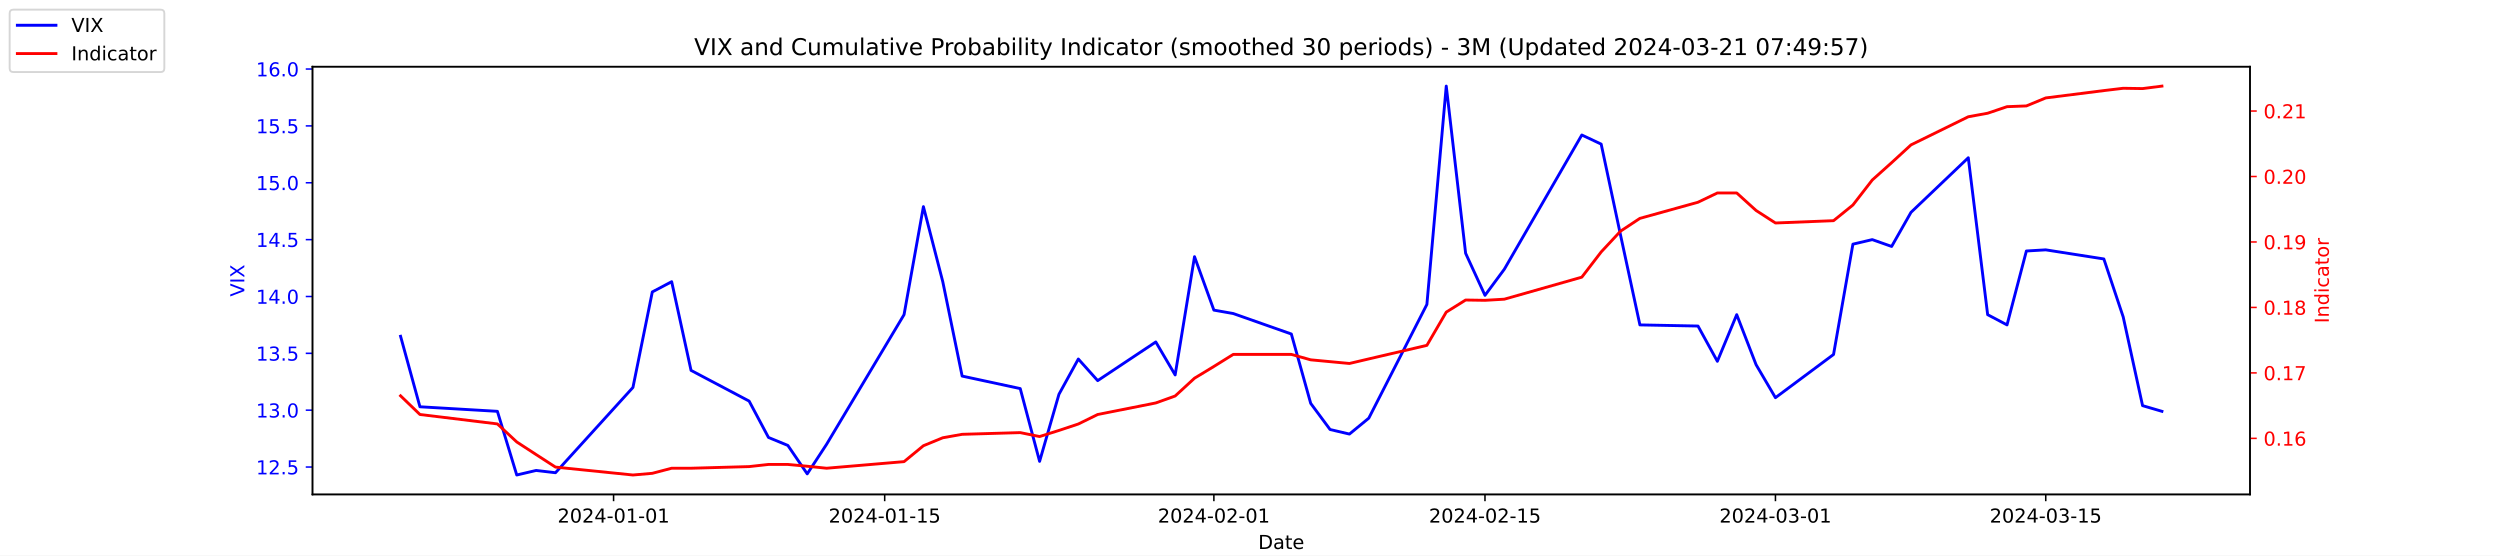
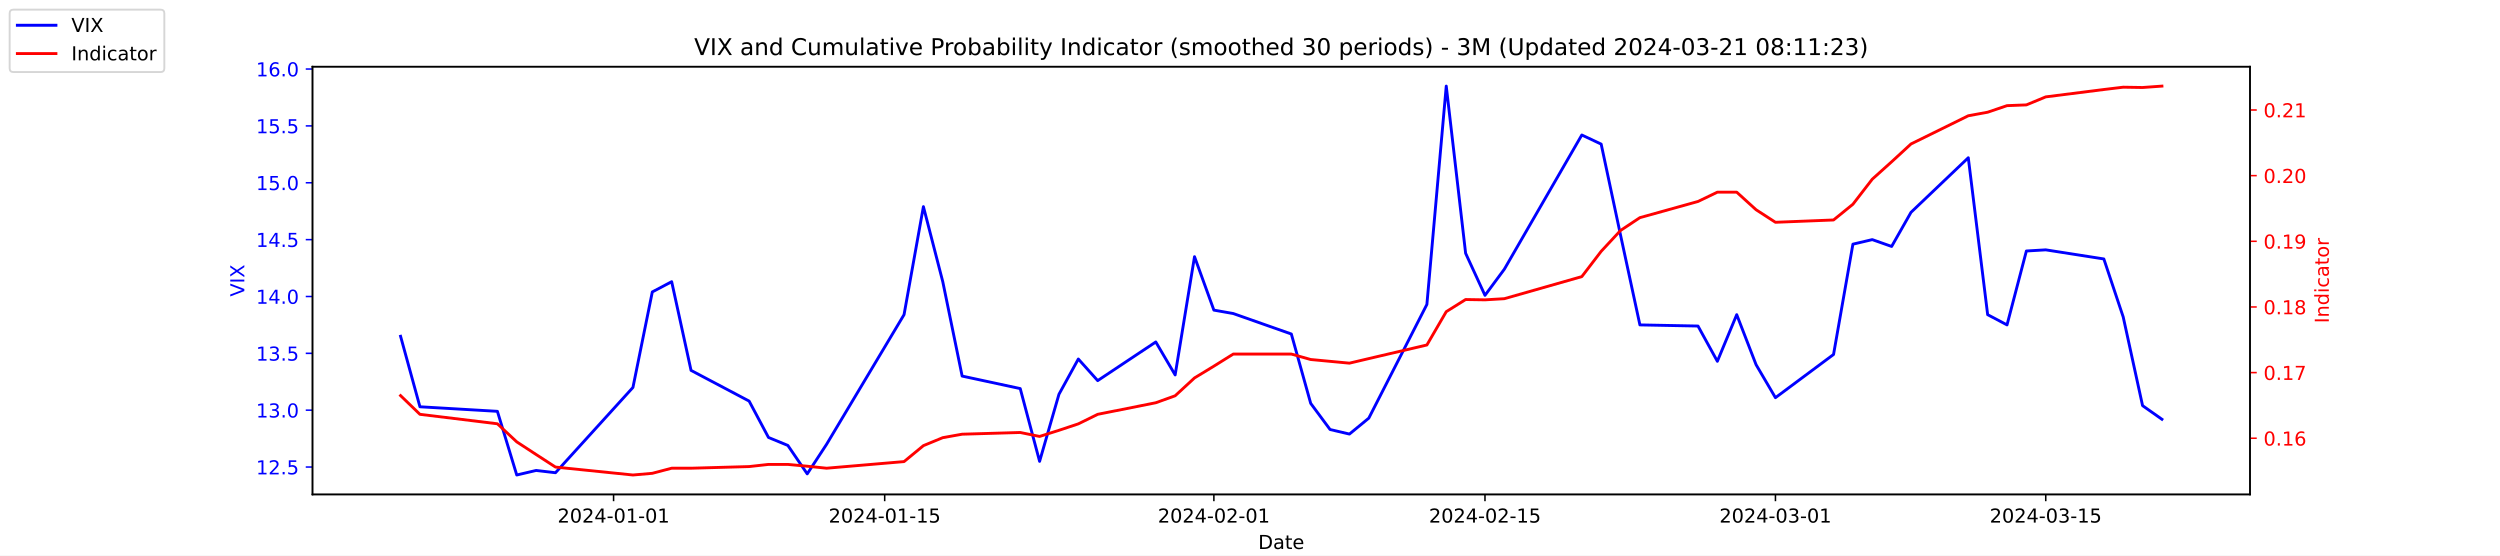
<svg xmlns="http://www.w3.org/2000/svg" xmlns:xlink="http://www.w3.org/1999/xlink" width="1296pt" height="288pt" viewBox="0 0 1296 288" version="1.1">
  <defs>
    <style type="text/css">*{stroke-linejoin: round; stroke-linecap: butt}</style>
  </defs>
  <g id="figure_1">
    <g id="patch_1">
      <path d="M 0 288  L 1296 288  L 1296 0  L 0 0  z " style="fill: #ffffff" />
    </g>
    <g id="axes_1">
      <g id="patch_2">
        <path d="M 162 256.32  L 1166.4 256.32  L 1166.4 34.56  L 162 34.56  z " style="fill: #ffffff" />
      </g>
      <g id="matplotlib.axis_1">
        <g id="xtick_1">
          <g id="line2d_1">
            <defs>
-               <path id="md1a86897ca" d="M 0 0  L 0 3.5  " style="stroke: #000000; stroke-width: 0.8" />
+               <path id="m26e0d27afb" d="M 0 0  L 0 3.5  " style="stroke: #000000; stroke-width: 0.8" />
            </defs>
            <g>
-               <use xlink:href="#md1a86897ca" x="318.079" y="256.32" style="stroke: #000000; stroke-width: 0.8" />
+               <use xlink:href="#m26e0d27afb" x="318.079" y="256.32" style="stroke: #000000; stroke-width: 0.8" />
            </g>
          </g>
          <g id="text_1">
            <g transform="translate(289.0209 270.9184) scale(0.1 -0.1)">
              <defs>
                <path id="DejaVuSans-32" d="M 1228 531  L 3431 531  L 3431 0  L 469 0  L 469 531  Q 828 903 1448 1529  Q 2069 2156 2228 2338  Q 2531 2678 2651 2914  Q 2772 3150 2772 3378  Q 2772 3750 2511 3984  Q 2250 4219 1831 4219  Q 1534 4219 1204 4116  Q 875 4013 500 3803  L 500 4441  Q 881 4594 1212 4672  Q 1544 4750 1819 4750  Q 2544 4750 2975 4387  Q 3406 4025 3406 3419  Q 3406 3131 3298 2873  Q 3191 2616 2906 2266  Q 2828 2175 2409 1742  Q 1991 1309 1228 531  z " transform="scale(0.015625)" />
                <path id="DejaVuSans-30" d="M 2034 4250  Q 1547 4250 1301 3770  Q 1056 3291 1056 2328  Q 1056 1369 1301 889  Q 1547 409 2034 409  Q 2525 409 2770 889  Q 3016 1369 3016 2328  Q 3016 3291 2770 3770  Q 2525 4250 2034 4250  z M 2034 4750  Q 2819 4750 3233 4129  Q 3647 3509 3647 2328  Q 3647 1150 3233 529  Q 2819 -91 2034 -91  Q 1250 -91 836 529  Q 422 1150 422 2328  Q 422 3509 836 4129  Q 1250 4750 2034 4750  z " transform="scale(0.015625)" />
                <path id="DejaVuSans-34" d="M 2419 4116  L 825 1625  L 2419 1625  L 2419 4116  z M 2253 4666  L 3047 4666  L 3047 1625  L 3713 1625  L 3713 1100  L 3047 1100  L 3047 0  L 2419 0  L 2419 1100  L 313 1100  L 313 1709  L 2253 4666  z " transform="scale(0.015625)" />
                <path id="DejaVuSans-2d" d="M 313 2009  L 1997 2009  L 1997 1497  L 313 1497  L 313 2009  z " transform="scale(0.015625)" />
                <path id="DejaVuSans-31" d="M 794 531  L 1825 531  L 1825 4091  L 703 3866  L 703 4441  L 1819 4666  L 2450 4666  L 2450 531  L 3481 531  L 3481 0  L 794 0  L 794 531  z " transform="scale(0.015625)" />
              </defs>
              <use xlink:href="#DejaVuSans-32" />
              <use xlink:href="#DejaVuSans-30" x="63.623" />
              <use xlink:href="#DejaVuSans-32" x="127.246" />
              <use xlink:href="#DejaVuSans-34" x="190.869" />
              <use xlink:href="#DejaVuSans-2d" x="254.492" />
              <use xlink:href="#DejaVuSans-30" x="290.576" />
              <use xlink:href="#DejaVuSans-31" x="354.199" />
              <use xlink:href="#DejaVuSans-2d" x="417.822" />
              <use xlink:href="#DejaVuSans-30" x="453.906" />
              <use xlink:href="#DejaVuSans-31" x="517.529" />
            </g>
          </g>
        </g>
        <g id="xtick_2">
          <g id="line2d_2">
            <g>
-               <use xlink:href="#md1a86897ca" x="458.619" y="256.32" style="stroke: #000000; stroke-width: 0.8" />
+               <use xlink:href="#m26e0d27afb" x="458.619" y="256.32" style="stroke: #000000; stroke-width: 0.8" />
            </g>
          </g>
          <g id="text_2">
            <g transform="translate(429.5608 270.9184) scale(0.1 -0.1)">
              <defs>
                <path id="DejaVuSans-35" d="M 691 4666  L 3169 4666  L 3169 4134  L 1269 4134  L 1269 2991  Q 1406 3038 1543 3061  Q 1681 3084 1819 3084  Q 2600 3084 3056 2656  Q 3513 2228 3513 1497  Q 3513 744 3044 326  Q 2575 -91 1722 -91  Q 1428 -91 1123 -41  Q 819 9 494 109  L 494 744  Q 775 591 1075 516  Q 1375 441 1709 441  Q 2250 441 2565 725  Q 2881 1009 2881 1497  Q 2881 1984 2565 2268  Q 2250 2553 1709 2553  Q 1456 2553 1204 2497  Q 953 2441 691 2322  L 691 4666  z " transform="scale(0.015625)" />
              </defs>
              <use xlink:href="#DejaVuSans-32" />
              <use xlink:href="#DejaVuSans-30" x="63.623" />
              <use xlink:href="#DejaVuSans-32" x="127.246" />
              <use xlink:href="#DejaVuSans-34" x="190.869" />
              <use xlink:href="#DejaVuSans-2d" x="254.492" />
              <use xlink:href="#DejaVuSans-30" x="290.576" />
              <use xlink:href="#DejaVuSans-31" x="354.199" />
              <use xlink:href="#DejaVuSans-2d" x="417.822" />
              <use xlink:href="#DejaVuSans-31" x="453.906" />
              <use xlink:href="#DejaVuSans-35" x="517.529" />
            </g>
          </g>
        </g>
        <g id="xtick_3">
          <g id="line2d_3">
            <g>
-               <use xlink:href="#md1a86897ca" x="629.274" y="256.32" style="stroke: #000000; stroke-width: 0.8" />
+               <use xlink:href="#m26e0d27afb" x="629.274" y="256.32" style="stroke: #000000; stroke-width: 0.8" />
            </g>
          </g>
          <g id="text_3">
            <g transform="translate(600.2164 270.9184) scale(0.1 -0.1)">
              <use xlink:href="#DejaVuSans-32" />
              <use xlink:href="#DejaVuSans-30" x="63.623" />
              <use xlink:href="#DejaVuSans-32" x="127.246" />
              <use xlink:href="#DejaVuSans-34" x="190.869" />
              <use xlink:href="#DejaVuSans-2d" x="254.492" />
              <use xlink:href="#DejaVuSans-30" x="290.576" />
              <use xlink:href="#DejaVuSans-32" x="354.199" />
              <use xlink:href="#DejaVuSans-2d" x="417.822" />
              <use xlink:href="#DejaVuSans-30" x="453.906" />
              <use xlink:href="#DejaVuSans-31" x="517.529" />
            </g>
          </g>
        </g>
        <g id="xtick_4">
          <g id="line2d_4">
            <g>
-               <use xlink:href="#md1a86897ca" x="769.814" y="256.32" style="stroke: #000000; stroke-width: 0.8" />
+               <use xlink:href="#m26e0d27afb" x="769.814" y="256.32" style="stroke: #000000; stroke-width: 0.8" />
            </g>
          </g>
          <g id="text_4">
            <g transform="translate(740.7562 270.9184) scale(0.1 -0.1)">
              <use xlink:href="#DejaVuSans-32" />
              <use xlink:href="#DejaVuSans-30" x="63.623" />
              <use xlink:href="#DejaVuSans-32" x="127.246" />
              <use xlink:href="#DejaVuSans-34" x="190.869" />
              <use xlink:href="#DejaVuSans-2d" x="254.492" />
              <use xlink:href="#DejaVuSans-30" x="290.576" />
              <use xlink:href="#DejaVuSans-32" x="354.199" />
              <use xlink:href="#DejaVuSans-2d" x="417.822" />
              <use xlink:href="#DejaVuSans-31" x="453.906" />
              <use xlink:href="#DejaVuSans-35" x="517.529" />
            </g>
          </g>
        </g>
        <g id="xtick_5">
          <g id="line2d_5">
            <g>
-               <use xlink:href="#md1a86897ca" x="920.392" y="256.32" style="stroke: #000000; stroke-width: 0.8" />
+               <use xlink:href="#m26e0d27afb" x="920.392" y="256.32" style="stroke: #000000; stroke-width: 0.8" />
            </g>
          </g>
          <g id="text_5">
            <g transform="translate(891.3347 270.9184) scale(0.1 -0.1)">
              <defs>
                <path id="DejaVuSans-33" d="M 2597 2516  Q 3050 2419 3304 2112  Q 3559 1806 3559 1356  Q 3559 666 3084 287  Q 2609 -91 1734 -91  Q 1441 -91 1130 -33  Q 819 25 488 141  L 488 750  Q 750 597 1062 519  Q 1375 441 1716 441  Q 2309 441 2620 675  Q 2931 909 2931 1356  Q 2931 1769 2642 2001  Q 2353 2234 1838 2234  L 1294 2234  L 1294 2753  L 1863 2753  Q 2328 2753 2575 2939  Q 2822 3125 2822 3475  Q 2822 3834 2567 4026  Q 2313 4219 1838 4219  Q 1578 4219 1281 4162  Q 984 4106 628 3988  L 628 4550  Q 988 4650 1302 4700  Q 1616 4750 1894 4750  Q 2613 4750 3031 4423  Q 3450 4097 3450 3541  Q 3450 3153 3228 2886  Q 3006 2619 2597 2516  z " transform="scale(0.015625)" />
              </defs>
              <use xlink:href="#DejaVuSans-32" />
              <use xlink:href="#DejaVuSans-30" x="63.623" />
              <use xlink:href="#DejaVuSans-32" x="127.246" />
              <use xlink:href="#DejaVuSans-34" x="190.869" />
              <use xlink:href="#DejaVuSans-2d" x="254.492" />
              <use xlink:href="#DejaVuSans-30" x="290.576" />
              <use xlink:href="#DejaVuSans-33" x="354.199" />
              <use xlink:href="#DejaVuSans-2d" x="417.822" />
              <use xlink:href="#DejaVuSans-30" x="453.906" />
              <use xlink:href="#DejaVuSans-31" x="517.529" />
            </g>
          </g>
        </g>
        <g id="xtick_6">
          <g id="line2d_6">
            <g>
-               <use xlink:href="#md1a86897ca" x="1060.514" y="256.32" style="stroke: #000000; stroke-width: 0.8" />
+               <use xlink:href="#m26e0d27afb" x="1060.514" y="256.32" style="stroke: #000000; stroke-width: 0.8" />
            </g>
          </g>
          <g id="text_6">
            <g transform="translate(1031.456 270.9184) scale(0.1 -0.1)">
              <use xlink:href="#DejaVuSans-32" />
              <use xlink:href="#DejaVuSans-30" x="63.623" />
              <use xlink:href="#DejaVuSans-32" x="127.246" />
              <use xlink:href="#DejaVuSans-34" x="190.869" />
              <use xlink:href="#DejaVuSans-2d" x="254.492" />
              <use xlink:href="#DejaVuSans-30" x="290.576" />
              <use xlink:href="#DejaVuSans-33" x="354.199" />
              <use xlink:href="#DejaVuSans-2d" x="417.822" />
              <use xlink:href="#DejaVuSans-31" x="453.906" />
              <use xlink:href="#DejaVuSans-35" x="517.529" />
            </g>
          </g>
        </g>
        <g id="text_7">
          <g transform="translate(652.2492 284.5966) scale(0.1 -0.1)">
            <defs>
              <path id="DejaVuSans-44" d="M 1259 4147  L 1259 519  L 2022 519  Q 2988 519 3436 956  Q 3884 1394 3884 2338  Q 3884 3275 3436 3711  Q 2988 4147 2022 4147  L 1259 4147  z M 628 4666  L 1925 4666  Q 3281 4666 3915 4102  Q 4550 3538 4550 2338  Q 4550 1131 3912 565  Q 3275 0 1925 0  L 628 0  L 628 4666  z " transform="scale(0.015625)" />
              <path id="DejaVuSans-61" d="M 2194 1759  Q 1497 1759 1228 1600  Q 959 1441 959 1056  Q 959 750 1161 570  Q 1363 391 1709 391  Q 2188 391 2477 730  Q 2766 1069 2766 1631  L 2766 1759  L 2194 1759  z M 3341 1997  L 3341 0  L 2766 0  L 2766 531  Q 2569 213 2275 61  Q 1981 -91 1556 -91  Q 1019 -91 701 211  Q 384 513 384 1019  Q 384 1609 779 1909  Q 1175 2209 1959 2209  L 2766 2209  L 2766 2266  Q 2766 2663 2505 2880  Q 2244 3097 1772 3097  Q 1472 3097 1187 3025  Q 903 2953 641 2809  L 641 3341  Q 956 3463 1253 3523  Q 1550 3584 1831 3584  Q 2591 3584 2966 3190  Q 3341 2797 3341 1997  z " transform="scale(0.015625)" />
              <path id="DejaVuSans-74" d="M 1172 4494  L 1172 3500  L 2356 3500  L 2356 3053  L 1172 3053  L 1172 1153  Q 1172 725 1289 603  Q 1406 481 1766 481  L 2356 481  L 2356 0  L 1766 0  Q 1100 0 847 248  Q 594 497 594 1153  L 594 3053  L 172 3053  L 172 3500  L 594 3500  L 594 4494  L 1172 4494  z " transform="scale(0.015625)" />
              <path id="DejaVuSans-65" d="M 3597 1894  L 3597 1613  L 953 1613  Q 991 1019 1311 708  Q 1631 397 2203 397  Q 2534 397 2845 478  Q 3156 559 3463 722  L 3463 178  Q 3153 47 2828 -22  Q 2503 -91 2169 -91  Q 1331 -91 842 396  Q 353 884 353 1716  Q 353 2575 817 3079  Q 1281 3584 2069 3584  Q 2775 3584 3186 3129  Q 3597 2675 3597 1894  z M 3022 2063  Q 3016 2534 2758 2815  Q 2500 3097 2075 3097  Q 1594 3097 1305 2825  Q 1016 2553 972 2059  L 3022 2063  z " transform="scale(0.015625)" />
            </defs>
            <use xlink:href="#DejaVuSans-44" />
            <use xlink:href="#DejaVuSans-61" x="77.002" />
            <use xlink:href="#DejaVuSans-74" x="138.281" />
            <use xlink:href="#DejaVuSans-65" x="177.49" />
          </g>
        </g>
      </g>
      <g id="matplotlib.axis_2">
        <g id="ytick_1">
          <g id="line2d_7">
            <defs>
-               <path id="mb7306f48fd" d="M 0 0  L -3.5 0  " style="stroke: #0000ff; stroke-width: 0.8" />
+               <path id="m3d456f6eac" d="M 0 0  L -3.5 0  " style="stroke: #0000ff; stroke-width: 0.8" />
            </defs>
            <g>
-               <use xlink:href="#mb7306f48fd" x="162" y="242.114" style="fill: #0000ff; stroke: #0000ff; stroke-width: 0.8" />
+               <use xlink:href="#m3d456f6eac" x="162" y="242.114" style="fill: #0000ff; stroke: #0000ff; stroke-width: 0.8" />
            </g>
          </g>
          <g id="text_8">
            <g style="fill: #0000ff" transform="translate(132.7344 245.9129) scale(0.1 -0.1)">
              <defs>
                <path id="DejaVuSans-2e" d="M 684 794  L 1344 794  L 1344 0  L 684 0  L 684 794  z " transform="scale(0.015625)" />
              </defs>
              <use xlink:href="#DejaVuSans-31" />
              <use xlink:href="#DejaVuSans-32" x="63.623" />
              <use xlink:href="#DejaVuSans-2e" x="127.246" />
              <use xlink:href="#DejaVuSans-35" x="159.033" />
            </g>
          </g>
        </g>
        <g id="ytick_2">
          <g id="line2d_8">
            <g>
-               <use xlink:href="#mb7306f48fd" x="162" y="212.64" style="fill: #0000ff; stroke: #0000ff; stroke-width: 0.8" />
+               <use xlink:href="#m3d456f6eac" x="162" y="212.64" style="fill: #0000ff; stroke: #0000ff; stroke-width: 0.8" />
            </g>
          </g>
          <g id="text_9">
            <g style="fill: #0000ff" transform="translate(132.7344 216.4392) scale(0.1 -0.1)">
              <use xlink:href="#DejaVuSans-31" />
              <use xlink:href="#DejaVuSans-33" x="63.623" />
              <use xlink:href="#DejaVuSans-2e" x="127.246" />
              <use xlink:href="#DejaVuSans-30" x="159.033" />
            </g>
          </g>
        </g>
        <g id="ytick_3">
          <g id="line2d_9">
            <g>
-               <use xlink:href="#mb7306f48fd" x="162" y="183.166" style="fill: #0000ff; stroke: #0000ff; stroke-width: 0.8" />
+               <use xlink:href="#m3d456f6eac" x="162" y="183.166" style="fill: #0000ff; stroke: #0000ff; stroke-width: 0.8" />
            </g>
          </g>
          <g id="text_10">
            <g style="fill: #0000ff" transform="translate(132.7344 186.9656) scale(0.1 -0.1)">
              <use xlink:href="#DejaVuSans-31" />
              <use xlink:href="#DejaVuSans-33" x="63.623" />
              <use xlink:href="#DejaVuSans-2e" x="127.246" />
              <use xlink:href="#DejaVuSans-35" x="159.033" />
            </g>
          </g>
        </g>
        <g id="ytick_4">
          <g id="line2d_10">
            <g>
-               <use xlink:href="#mb7306f48fd" x="162" y="153.693" style="fill: #0000ff; stroke: #0000ff; stroke-width: 0.8" />
+               <use xlink:href="#m3d456f6eac" x="162" y="153.693" style="fill: #0000ff; stroke: #0000ff; stroke-width: 0.8" />
            </g>
          </g>
          <g id="text_11">
            <g style="fill: #0000ff" transform="translate(132.7344 157.4919) scale(0.1 -0.1)">
              <use xlink:href="#DejaVuSans-31" />
              <use xlink:href="#DejaVuSans-34" x="63.623" />
              <use xlink:href="#DejaVuSans-2e" x="127.246" />
              <use xlink:href="#DejaVuSans-30" x="159.033" />
            </g>
          </g>
        </g>
        <g id="ytick_5">
          <g id="line2d_11">
            <g>
-               <use xlink:href="#mb7306f48fd" x="162" y="124.219" style="fill: #0000ff; stroke: #0000ff; stroke-width: 0.8" />
+               <use xlink:href="#m3d456f6eac" x="162" y="124.219" style="fill: #0000ff; stroke: #0000ff; stroke-width: 0.8" />
            </g>
          </g>
          <g id="text_12">
            <g style="fill: #0000ff" transform="translate(132.7344 128.0182) scale(0.1 -0.1)">
              <use xlink:href="#DejaVuSans-31" />
              <use xlink:href="#DejaVuSans-34" x="63.623" />
              <use xlink:href="#DejaVuSans-2e" x="127.246" />
              <use xlink:href="#DejaVuSans-35" x="159.033" />
            </g>
          </g>
        </g>
        <g id="ytick_6">
          <g id="line2d_12">
            <g>
-               <use xlink:href="#mb7306f48fd" x="162" y="94.745" style="fill: #0000ff; stroke: #0000ff; stroke-width: 0.8" />
+               <use xlink:href="#m3d456f6eac" x="162" y="94.745" style="fill: #0000ff; stroke: #0000ff; stroke-width: 0.8" />
            </g>
          </g>
          <g id="text_13">
            <g style="fill: #0000ff" transform="translate(132.7344 98.5445) scale(0.1 -0.1)">
              <use xlink:href="#DejaVuSans-31" />
              <use xlink:href="#DejaVuSans-35" x="63.623" />
              <use xlink:href="#DejaVuSans-2e" x="127.246" />
              <use xlink:href="#DejaVuSans-30" x="159.033" />
            </g>
          </g>
        </g>
        <g id="ytick_7">
          <g id="line2d_13">
            <g>
-               <use xlink:href="#mb7306f48fd" x="162" y="65.272" style="fill: #0000ff; stroke: #0000ff; stroke-width: 0.8" />
+               <use xlink:href="#m3d456f6eac" x="162" y="65.272" style="fill: #0000ff; stroke: #0000ff; stroke-width: 0.8" />
            </g>
          </g>
          <g id="text_14">
            <g style="fill: #0000ff" transform="translate(132.7344 69.07082) scale(0.1 -0.1)">
              <use xlink:href="#DejaVuSans-31" />
              <use xlink:href="#DejaVuSans-35" x="63.623" />
              <use xlink:href="#DejaVuSans-2e" x="127.246" />
              <use xlink:href="#DejaVuSans-35" x="159.033" />
            </g>
          </g>
        </g>
        <g id="ytick_8">
          <g id="line2d_14">
            <g>
-               <use xlink:href="#mb7306f48fd" x="162" y="35.798" style="fill: #0000ff; stroke: #0000ff; stroke-width: 0.8" />
+               <use xlink:href="#m3d456f6eac" x="162" y="35.798" style="fill: #0000ff; stroke: #0000ff; stroke-width: 0.8" />
            </g>
          </g>
          <g id="text_15">
            <g style="fill: #0000ff" transform="translate(132.7344 39.59714) scale(0.1 -0.1)">
              <defs>
                <path id="DejaVuSans-36" d="M 2113 2584  Q 1688 2584 1439 2293  Q 1191 2003 1191 1497  Q 1191 994 1439 701  Q 1688 409 2113 409  Q 2538 409 2786 701  Q 3034 994 3034 1497  Q 3034 2003 2786 2293  Q 2538 2584 2113 2584  z M 3366 4563  L 3366 3988  Q 3128 4100 2886 4159  Q 2644 4219 2406 4219  Q 1781 4219 1451 3797  Q 1122 3375 1075 2522  Q 1259 2794 1537 2939  Q 1816 3084 2150 3084  Q 2853 3084 3261 2657  Q 3669 2231 3669 1497  Q 3669 778 3244 343  Q 2819 -91 2113 -91  Q 1303 -91 875 529  Q 447 1150 447 2328  Q 447 3434 972 4092  Q 1497 4750 2381 4750  Q 2619 4750 2861 4703  Q 3103 4656 3366 4563  z " transform="scale(0.015625)" />
              </defs>
              <use xlink:href="#DejaVuSans-31" />
              <use xlink:href="#DejaVuSans-36" x="63.623" />
              <use xlink:href="#DejaVuSans-2e" x="127.246" />
              <use xlink:href="#DejaVuSans-30" x="159.033" />
            </g>
          </g>
        </g>
        <g id="text_16">
          <g style="fill: #0000ff" transform="translate(126.6547 153.7603) rotate(-90) scale(0.1 -0.1)">
            <defs>
              <path id="DejaVuSans-56" d="M 1831 0  L 50 4666  L 709 4666  L 2188 738  L 3669 4666  L 4325 4666  L 2547 0  L 1831 0  z " transform="scale(0.015625)" />
              <path id="DejaVuSans-49" d="M 628 4666  L 1259 4666  L 1259 0  L 628 0  L 628 4666  z " transform="scale(0.015625)" />
              <path id="DejaVuSans-58" d="M 403 4666  L 1081 4666  L 2241 2931  L 3406 4666  L 4084 4666  L 2584 2425  L 4184 0  L 3506 0  L 2194 1984  L 872 0  L 191 0  L 1856 2491  L 403 4666  z " transform="scale(0.015625)" />
            </defs>
            <use xlink:href="#DejaVuSans-56" />
            <use xlink:href="#DejaVuSans-49" x="68.408" />
            <use xlink:href="#DejaVuSans-58" x="97.9" />
          </g>
        </g>
      </g>
      <g id="line2d_15">
-         <path d="M 207.655 174.324  L 217.693 210.872  L 257.847 213.23  L 267.886 246.24  L 277.924 243.882  L 287.963 245.061  L 328.117 200.851  L 338.156 151.335  L 348.194 146.029  L 358.233 192.008  L 388.349 207.924  L 398.387 226.787  L 408.426 230.914  L 418.464 245.651  L 428.503 230.324  L 468.657 163.124  L 478.696 107.124  L 488.734 146.029  L 498.773 194.956  L 528.889 201.44  L 538.927 239.166  L 548.966 204.387  L 559.004 186.114  L 569.043 197.314  L 599.158 177.272  L 609.197 194.366  L 619.236 133.061  L 629.274 160.766  L 639.313 162.535  L 669.428 173.145  L 679.467 209.103  L 689.506 222.661  L 699.544 225.019  L 709.583 216.766  L 739.698 157.819  L 749.737 44.64  L 759.775 131.293  L 769.814 153.103  L 779.853 139.545  L 820.007 69.987  L 830.045 74.703  L 840.084 121.861  L 850.123 168.429  L 880.238 169.019  L 890.277 187.293  L 900.315 163.124  L 910.354 189.061  L 920.392 206.156  L 950.508 183.756  L 960.547 126.577  L 970.585 124.219  L 980.624 127.756  L 990.662 110.072  L 1020.36 81.777  L 1030.398 163.124  L 1040.437 168.429  L 1050.476 130.114  L 1060.514 129.524  L 1090.63 134.24  L 1100.668 164.303  L 1110.707 210.282  L 1120.745 213.23  " clip-path="url(#pf0f8284b8a)" style="fill: none; stroke: #0000ff; stroke-width: 1.5; stroke-linecap: square" />
+         <path d="M 207.655 174.324  L 217.693 210.872  L 257.847 213.23  L 267.886 246.24  L 277.924 243.882  L 287.963 245.061  L 328.117 200.851  L 338.156 151.335  L 348.194 146.029  L 358.233 192.008  L 388.349 207.924  L 398.387 226.787  L 408.426 230.914  L 418.464 245.651  L 428.503 230.324  L 468.657 163.124  L 478.696 107.124  L 488.734 146.029  L 498.773 194.956  L 528.889 201.44  L 538.927 239.166  L 548.966 204.387  L 559.004 186.114  L 569.043 197.314  L 599.158 177.272  L 609.197 194.366  L 619.236 133.061  L 629.274 160.766  L 639.313 162.535  L 669.428 173.145  L 679.467 209.103  L 689.506 222.661  L 699.544 225.019  L 709.583 216.766  L 739.698 157.819  L 749.737 44.64  L 759.775 131.293  L 769.814 153.103  L 779.853 139.545  L 820.007 69.987  L 830.045 74.703  L 840.084 121.861  L 850.123 168.429  L 880.238 169.019  L 890.277 187.293  L 900.315 163.124  L 910.354 189.061  L 920.392 206.156  L 950.508 183.756  L 960.547 126.577  L 970.585 124.219  L 980.624 127.756  L 990.662 110.072  L 1020.36 81.777  L 1030.398 163.124  L 1040.437 168.429  L 1050.476 130.114  L 1060.514 129.524  L 1090.63 134.24  L 1100.668 164.303  L 1110.707 210.282  L 1120.745 217.356  " clip-path="url(#pb0b68abdfe)" style="fill: none; stroke: #0000ff; stroke-width: 1.5; stroke-linecap: square" />
      </g>
      <g id="patch_3">
        <path d="M 162 256.32  L 162 34.56  " style="fill: none; stroke: #000000; stroke-width: 0.8; stroke-linejoin: miter; stroke-linecap: square" />
      </g>
      <g id="patch_4">
        <path d="M 1166.4 256.32  L 1166.4 34.56  " style="fill: none; stroke: #000000; stroke-width: 0.8; stroke-linejoin: miter; stroke-linecap: square" />
      </g>
      <g id="patch_5">
        <path d="M 162 256.32  L 1166.4 256.32  " style="fill: none; stroke: #000000; stroke-width: 0.8; stroke-linejoin: miter; stroke-linecap: square" />
      </g>
      <g id="patch_6">
        <path d="M 162 34.56  L 1166.4 34.56  " style="fill: none; stroke: #000000; stroke-width: 0.8; stroke-linejoin: miter; stroke-linecap: square" />
      </g>
    </g>
    <g id="axes_2">
      <g id="matplotlib.axis_3">
        <g id="ytick_9">
          <g id="line2d_16">
            <defs>
-               <path id="m09fb2c3a93" d="M 0 0  L 3.5 0  " style="stroke: #ff0000; stroke-width: 0.8" />
+               <path id="mdbd657b708" d="M 0 0  L 3.5 0  " style="stroke: #ff0000; stroke-width: 0.8" />
            </defs>
            <g>
-               <use xlink:href="#m09fb2c3a93" x="1166.4" y="227.24" style="fill: #ff0000; stroke: #ff0000; stroke-width: 0.8" />
+               <use xlink:href="#mdbd657b708" x="1166.4" y="227.187" style="fill: #ff0000; stroke: #ff0000; stroke-width: 0.8" />
            </g>
          </g>
          <g id="text_17">
-             <g style="fill: #ff0000" transform="translate(1173.4 231.0391) scale(0.1 -0.1)">
+             <g style="fill: #ff0000" transform="translate(1173.4 230.986) scale(0.1 -0.1)">
              <use xlink:href="#DejaVuSans-30" />
              <use xlink:href="#DejaVuSans-2e" x="63.623" />
              <use xlink:href="#DejaVuSans-31" x="95.41" />
              <use xlink:href="#DejaVuSans-36" x="159.033" />
            </g>
          </g>
        </g>
        <g id="ytick_10">
          <g id="line2d_17">
            <g>
-               <use xlink:href="#m09fb2c3a93" x="1166.4" y="193.302" style="fill: #ff0000; stroke: #ff0000; stroke-width: 0.8" />
+               <use xlink:href="#mdbd657b708" x="1166.4" y="193.154" style="fill: #ff0000; stroke: #ff0000; stroke-width: 0.8" />
            </g>
          </g>
          <g id="text_18">
-             <g style="fill: #ff0000" transform="translate(1173.4 197.1011) scale(0.1 -0.1)">
+             <g style="fill: #ff0000" transform="translate(1173.4 196.9531) scale(0.1 -0.1)">
              <defs>
                <path id="DejaVuSans-37" d="M 525 4666  L 3525 4666  L 3525 4397  L 1831 0  L 1172 0  L 2766 4134  L 525 4134  L 525 4666  z " transform="scale(0.015625)" />
              </defs>
              <use xlink:href="#DejaVuSans-30" />
              <use xlink:href="#DejaVuSans-2e" x="63.623" />
              <use xlink:href="#DejaVuSans-31" x="95.41" />
              <use xlink:href="#DejaVuSans-37" x="159.033" />
            </g>
          </g>
        </g>
        <g id="ytick_11">
          <g id="line2d_18">
            <g>
-               <use xlink:href="#m09fb2c3a93" x="1166.4" y="159.364" style="fill: #ff0000; stroke: #ff0000; stroke-width: 0.8" />
+               <use xlink:href="#mdbd657b708" x="1166.4" y="159.121" style="fill: #ff0000; stroke: #ff0000; stroke-width: 0.8" />
            </g>
          </g>
          <g id="text_19">
-             <g style="fill: #ff0000" transform="translate(1173.4 163.1631) scale(0.1 -0.1)">
+             <g style="fill: #ff0000" transform="translate(1173.4 162.9202) scale(0.1 -0.1)">
              <defs>
                <path id="DejaVuSans-38" d="M 2034 2216  Q 1584 2216 1326 1975  Q 1069 1734 1069 1313  Q 1069 891 1326 650  Q 1584 409 2034 409  Q 2484 409 2743 651  Q 3003 894 3003 1313  Q 3003 1734 2745 1975  Q 2488 2216 2034 2216  z M 1403 2484  Q 997 2584 770 2862  Q 544 3141 544 3541  Q 544 4100 942 4425  Q 1341 4750 2034 4750  Q 2731 4750 3128 4425  Q 3525 4100 3525 3541  Q 3525 3141 3298 2862  Q 3072 2584 2669 2484  Q 3125 2378 3379 2068  Q 3634 1759 3634 1313  Q 3634 634 3220 271  Q 2806 -91 2034 -91  Q 1263 -91 848 271  Q 434 634 434 1313  Q 434 1759 690 2068  Q 947 2378 1403 2484  z M 1172 3481  Q 1172 3119 1398 2916  Q 1625 2713 2034 2713  Q 2441 2713 2670 2916  Q 2900 3119 2900 3481  Q 2900 3844 2670 4047  Q 2441 4250 2034 4250  Q 1625 4250 1398 4047  Q 1172 3844 1172 3481  z " transform="scale(0.015625)" />
              </defs>
              <use xlink:href="#DejaVuSans-30" />
              <use xlink:href="#DejaVuSans-2e" x="63.623" />
              <use xlink:href="#DejaVuSans-31" x="95.41" />
              <use xlink:href="#DejaVuSans-38" x="159.033" />
            </g>
          </g>
        </g>
        <g id="ytick_12">
          <g id="line2d_19">
            <g>
-               <use xlink:href="#m09fb2c3a93" x="1166.4" y="125.426" style="fill: #ff0000; stroke: #ff0000; stroke-width: 0.8" />
+               <use xlink:href="#mdbd657b708" x="1166.4" y="125.088" style="fill: #ff0000; stroke: #ff0000; stroke-width: 0.8" />
            </g>
          </g>
          <g id="text_20">
-             <g style="fill: #ff0000" transform="translate(1173.4 129.2251) scale(0.1 -0.1)">
+             <g style="fill: #ff0000" transform="translate(1173.4 128.8873) scale(0.1 -0.1)">
              <defs>
                <path id="DejaVuSans-39" d="M 703 97  L 703 672  Q 941 559 1184 500  Q 1428 441 1663 441  Q 2288 441 2617 861  Q 2947 1281 2994 2138  Q 2813 1869 2534 1725  Q 2256 1581 1919 1581  Q 1219 1581 811 2004  Q 403 2428 403 3163  Q 403 3881 828 4315  Q 1253 4750 1959 4750  Q 2769 4750 3195 4129  Q 3622 3509 3622 2328  Q 3622 1225 3098 567  Q 2575 -91 1691 -91  Q 1453 -91 1209 -44  Q 966 3 703 97  z M 1959 2075  Q 2384 2075 2632 2365  Q 2881 2656 2881 3163  Q 2881 3666 2632 3958  Q 2384 4250 1959 4250  Q 1534 4250 1286 3958  Q 1038 3666 1038 3163  Q 1038 2656 1286 2365  Q 1534 2075 1959 2075  z " transform="scale(0.015625)" />
              </defs>
              <use xlink:href="#DejaVuSans-30" />
              <use xlink:href="#DejaVuSans-2e" x="63.623" />
              <use xlink:href="#DejaVuSans-31" x="95.41" />
              <use xlink:href="#DejaVuSans-39" x="159.033" />
            </g>
          </g>
        </g>
        <g id="ytick_13">
          <g id="line2d_20">
            <g>
-               <use xlink:href="#m09fb2c3a93" x="1166.4" y="91.488" style="fill: #ff0000; stroke: #ff0000; stroke-width: 0.8" />
+               <use xlink:href="#mdbd657b708" x="1166.4" y="91.055" style="fill: #ff0000; stroke: #ff0000; stroke-width: 0.8" />
            </g>
          </g>
          <g id="text_21">
-             <g style="fill: #ff0000" transform="translate(1173.4 95.28709) scale(0.1 -0.1)">
+             <g style="fill: #ff0000" transform="translate(1173.4 94.85438) scale(0.1 -0.1)">
              <use xlink:href="#DejaVuSans-30" />
              <use xlink:href="#DejaVuSans-2e" x="63.623" />
              <use xlink:href="#DejaVuSans-32" x="95.41" />
              <use xlink:href="#DejaVuSans-30" x="159.033" />
            </g>
          </g>
        </g>
        <g id="ytick_14">
          <g id="line2d_21">
            <g>
-               <use xlink:href="#m09fb2c3a93" x="1166.4" y="57.55" style="fill: #ff0000; stroke: #ff0000; stroke-width: 0.8" />
+               <use xlink:href="#mdbd657b708" x="1166.4" y="57.022" style="fill: #ff0000; stroke: #ff0000; stroke-width: 0.8" />
            </g>
          </g>
          <g id="text_22">
-             <g style="fill: #ff0000" transform="translate(1173.4 61.34909) scale(0.1 -0.1)">
+             <g style="fill: #ff0000" transform="translate(1173.4 60.82148) scale(0.1 -0.1)">
              <use xlink:href="#DejaVuSans-30" />
              <use xlink:href="#DejaVuSans-2e" x="63.623" />
              <use xlink:href="#DejaVuSans-32" x="95.41" />
              <use xlink:href="#DejaVuSans-31" x="159.033" />
            </g>
          </g>
        </g>
        <g id="text_23">
          <g style="fill: #ff0000" transform="translate(1207.264 167.5353) rotate(-90) scale(0.1 -0.1)">
            <defs>
              <path id="DejaVuSans-6e" d="M 3513 2113  L 3513 0  L 2938 0  L 2938 2094  Q 2938 2591 2744 2837  Q 2550 3084 2163 3084  Q 1697 3084 1428 2787  Q 1159 2491 1159 1978  L 1159 0  L 581 0  L 581 3500  L 1159 3500  L 1159 2956  Q 1366 3272 1645 3428  Q 1925 3584 2291 3584  Q 2894 3584 3203 3211  Q 3513 2838 3513 2113  z " transform="scale(0.015625)" />
              <path id="DejaVuSans-64" d="M 2906 2969  L 2906 4863  L 3481 4863  L 3481 0  L 2906 0  L 2906 525  Q 2725 213 2448 61  Q 2172 -91 1784 -91  Q 1150 -91 751 415  Q 353 922 353 1747  Q 353 2572 751 3078  Q 1150 3584 1784 3584  Q 2172 3584 2448 3432  Q 2725 3281 2906 2969  z M 947 1747  Q 947 1113 1208 752  Q 1469 391 1925 391  Q 2381 391 2643 752  Q 2906 1113 2906 1747  Q 2906 2381 2643 2742  Q 2381 3103 1925 3103  Q 1469 3103 1208 2742  Q 947 2381 947 1747  z " transform="scale(0.015625)" />
              <path id="DejaVuSans-69" d="M 603 3500  L 1178 3500  L 1178 0  L 603 0  L 603 3500  z M 603 4863  L 1178 4863  L 1178 4134  L 603 4134  L 603 4863  z " transform="scale(0.015625)" />
              <path id="DejaVuSans-63" d="M 3122 3366  L 3122 2828  Q 2878 2963 2633 3030  Q 2388 3097 2138 3097  Q 1578 3097 1268 2742  Q 959 2388 959 1747  Q 959 1106 1268 751  Q 1578 397 2138 397  Q 2388 397 2633 464  Q 2878 531 3122 666  L 3122 134  Q 2881 22 2623 -34  Q 2366 -91 2075 -91  Q 1284 -91 818 406  Q 353 903 353 1747  Q 353 2603 823 3093  Q 1294 3584 2113 3584  Q 2378 3584 2631 3529  Q 2884 3475 3122 3366  z " transform="scale(0.015625)" />
              <path id="DejaVuSans-6f" d="M 1959 3097  Q 1497 3097 1228 2736  Q 959 2375 959 1747  Q 959 1119 1226 758  Q 1494 397 1959 397  Q 2419 397 2687 759  Q 2956 1122 2956 1747  Q 2956 2369 2687 2733  Q 2419 3097 1959 3097  z M 1959 3584  Q 2709 3584 3137 3096  Q 3566 2609 3566 1747  Q 3566 888 3137 398  Q 2709 -91 1959 -91  Q 1206 -91 779 398  Q 353 888 353 1747  Q 353 2609 779 3096  Q 1206 3584 1959 3584  z " transform="scale(0.015625)" />
              <path id="DejaVuSans-72" d="M 2631 2963  Q 2534 3019 2420 3045  Q 2306 3072 2169 3072  Q 1681 3072 1420 2755  Q 1159 2438 1159 1844  L 1159 0  L 581 0  L 581 3500  L 1159 3500  L 1159 2956  Q 1341 3275 1631 3429  Q 1922 3584 2338 3584  Q 2397 3584 2469 3576  Q 2541 3569 2628 3553  L 2631 2963  z " transform="scale(0.015625)" />
            </defs>
            <use xlink:href="#DejaVuSans-49" />
            <use xlink:href="#DejaVuSans-6e" x="29.492" />
            <use xlink:href="#DejaVuSans-64" x="92.871" />
            <use xlink:href="#DejaVuSans-69" x="156.348" />
            <use xlink:href="#DejaVuSans-63" x="184.131" />
            <use xlink:href="#DejaVuSans-61" x="239.111" />
            <use xlink:href="#DejaVuSans-74" x="300.391" />
            <use xlink:href="#DejaVuSans-6f" x="339.6" />
            <use xlink:href="#DejaVuSans-72" x="400.781" />
          </g>
        </g>
      </g>
      <g id="line2d_22">
-         <path d="M 207.655 205.2  L 217.693 214.873  L 257.847 219.763  L 267.886 229.111  L 277.924 235.648  L 287.963 242.141  L 328.117 246.24  L 338.156 245.368  L 348.194 242.731  L 358.233 242.731  L 388.349 241.882  L 398.387 240.769  L 408.426 240.769  L 418.464 241.697  L 428.503 242.731  L 468.657 239.313  L 478.696 231.066  L 488.734 226.94  L 498.773 225.147  L 528.889 224.266  L 538.927 226.304  L 548.966 223.139  L 559.004 219.804  L 569.043 214.873  L 599.158 208.887  L 609.197 205.288  L 619.236 196.056  L 629.274 189.971  L 639.313 183.724  L 669.428 183.724  L 679.467 186.537  L 689.506 187.483  L 699.544 188.425  L 709.583 186.062  L 739.698 179.027  L 749.737 161.8  L 759.775 155.528  L 769.814 155.689  L 779.853 155.097  L 820.007 143.681  L 830.045 130.609  L 840.084 119.833  L 850.123 113.203  L 880.238 104.843  L 890.277 100.035  L 900.315 100.035  L 910.354 109.119  L 920.392 115.598  L 950.508 114.403  L 960.547 106.276  L 970.585 93.311  L 980.624 84.32  L 990.662 75.11  L 1020.36 60.532  L 1030.398 58.697  L 1040.437 55.302  L 1050.476 54.914  L 1060.514 50.767  L 1090.63 46.962  L 1100.668 45.763  L 1110.707 45.923  L 1120.745 44.64  " clip-path="url(#pf0f8284b8a)" style="fill: none; stroke: #ff0000; stroke-width: 1.5; stroke-linecap: square" />
+         <path d="M 207.655 205.086  L 217.693 214.786  L 257.847 219.689  L 267.886 229.063  L 277.924 235.619  L 287.963 242.129  L 328.117 246.24  L 338.156 245.366  L 348.194 242.721  L 358.233 242.721  L 388.349 241.87  L 398.387 240.753  L 408.426 240.753  L 418.464 241.684  L 428.503 242.721  L 468.657 239.293  L 478.696 231.023  L 488.734 226.886  L 498.773 225.089  L 528.889 224.204  L 538.927 226.249  L 548.966 223.074  L 559.004 219.73  L 569.043 214.786  L 599.158 208.783  L 609.197 205.173  L 619.236 195.916  L 629.274 189.814  L 639.313 183.549  L 669.428 183.549  L 679.467 186.37  L 689.506 187.318  L 699.544 188.263  L 709.583 185.894  L 739.698 178.839  L 749.737 161.564  L 759.775 155.274  L 769.814 155.436  L 779.853 154.842  L 820.007 143.395  L 830.045 130.285  L 840.084 119.479  L 850.123 112.831  L 880.238 104.448  L 890.277 99.626  L 900.315 99.626  L 910.354 108.736  L 920.392 115.233  L 950.508 114.035  L 960.547 105.885  L 970.585 92.883  L 980.624 83.868  L 990.662 74.632  L 1020.36 60.013  L 1030.398 58.172  L 1040.437 54.768  L 1050.476 54.379  L 1060.514 50.221  L 1090.63 46.405  L 1100.668 45.203  L 1110.707 45.363  L 1120.745 44.64  " clip-path="url(#pb0b68abdfe)" style="fill: none; stroke: #ff0000; stroke-width: 1.5; stroke-linecap: square" />
      </g>
      <g id="patch_7">
        <path d="M 162 256.32  L 162 34.56  " style="fill: none; stroke: #000000; stroke-width: 0.8; stroke-linejoin: miter; stroke-linecap: square" />
      </g>
      <g id="patch_8">
        <path d="M 1166.4 256.32  L 1166.4 34.56  " style="fill: none; stroke: #000000; stroke-width: 0.8; stroke-linejoin: miter; stroke-linecap: square" />
      </g>
      <g id="patch_9">
        <path d="M 162 256.32  L 1166.4 256.32  " style="fill: none; stroke: #000000; stroke-width: 0.8; stroke-linejoin: miter; stroke-linecap: square" />
      </g>
      <g id="patch_10">
        <path d="M 162 34.56  L 1166.4 34.56  " style="fill: none; stroke: #000000; stroke-width: 0.8; stroke-linejoin: miter; stroke-linecap: square" />
      </g>
      <g id="text_24">
        <g transform="translate(359.8481 28.56) scale(0.12 -0.12)">
          <defs>
            <path id="DejaVuSans-20" transform="scale(0.015625)" />
            <path id="DejaVuSans-43" d="M 4122 4306  L 4122 3641  Q 3803 3938 3442 4084  Q 3081 4231 2675 4231  Q 1875 4231 1450 3742  Q 1025 3253 1025 2328  Q 1025 1406 1450 917  Q 1875 428 2675 428  Q 3081 428 3442 575  Q 3803 722 4122 1019  L 4122 359  Q 3791 134 3420 21  Q 3050 -91 2638 -91  Q 1578 -91 968 557  Q 359 1206 359 2328  Q 359 3453 968 4101  Q 1578 4750 2638 4750  Q 3056 4750 3426 4639  Q 3797 4528 4122 4306  z " transform="scale(0.015625)" />
            <path id="DejaVuSans-75" d="M 544 1381  L 544 3500  L 1119 3500  L 1119 1403  Q 1119 906 1312 657  Q 1506 409 1894 409  Q 2359 409 2629 706  Q 2900 1003 2900 1516  L 2900 3500  L 3475 3500  L 3475 0  L 2900 0  L 2900 538  Q 2691 219 2414 64  Q 2138 -91 1772 -91  Q 1169 -91 856 284  Q 544 659 544 1381  z M 1991 3584  L 1991 3584  z " transform="scale(0.015625)" />
            <path id="DejaVuSans-6d" d="M 3328 2828  Q 3544 3216 3844 3400  Q 4144 3584 4550 3584  Q 5097 3584 5394 3201  Q 5691 2819 5691 2113  L 5691 0  L 5113 0  L 5113 2094  Q 5113 2597 4934 2840  Q 4756 3084 4391 3084  Q 3944 3084 3684 2787  Q 3425 2491 3425 1978  L 3425 0  L 2847 0  L 2847 2094  Q 2847 2600 2669 2842  Q 2491 3084 2119 3084  Q 1678 3084 1418 2786  Q 1159 2488 1159 1978  L 1159 0  L 581 0  L 581 3500  L 1159 3500  L 1159 2956  Q 1356 3278 1631 3431  Q 1906 3584 2284 3584  Q 2666 3584 2933 3390  Q 3200 3197 3328 2828  z " transform="scale(0.015625)" />
            <path id="DejaVuSans-6c" d="M 603 4863  L 1178 4863  L 1178 0  L 603 0  L 603 4863  z " transform="scale(0.015625)" />
            <path id="DejaVuSans-76" d="M 191 3500  L 800 3500  L 1894 563  L 2988 3500  L 3597 3500  L 2284 0  L 1503 0  L 191 3500  z " transform="scale(0.015625)" />
            <path id="DejaVuSans-50" d="M 1259 4147  L 1259 2394  L 2053 2394  Q 2494 2394 2734 2622  Q 2975 2850 2975 3272  Q 2975 3691 2734 3919  Q 2494 4147 2053 4147  L 1259 4147  z M 628 4666  L 2053 4666  Q 2838 4666 3239 4311  Q 3641 3956 3641 3272  Q 3641 2581 3239 2228  Q 2838 1875 2053 1875  L 1259 1875  L 1259 0  L 628 0  L 628 4666  z " transform="scale(0.015625)" />
            <path id="DejaVuSans-62" d="M 3116 1747  Q 3116 2381 2855 2742  Q 2594 3103 2138 3103  Q 1681 3103 1420 2742  Q 1159 2381 1159 1747  Q 1159 1113 1420 752  Q 1681 391 2138 391  Q 2594 391 2855 752  Q 3116 1113 3116 1747  z M 1159 2969  Q 1341 3281 1617 3432  Q 1894 3584 2278 3584  Q 2916 3584 3314 3078  Q 3713 2572 3713 1747  Q 3713 922 3314 415  Q 2916 -91 2278 -91  Q 1894 -91 1617 61  Q 1341 213 1159 525  L 1159 0  L 581 0  L 581 4863  L 1159 4863  L 1159 2969  z " transform="scale(0.015625)" />
            <path id="DejaVuSans-79" d="M 2059 -325  Q 1816 -950 1584 -1140  Q 1353 -1331 966 -1331  L 506 -1331  L 506 -850  L 844 -850  Q 1081 -850 1212 -737  Q 1344 -625 1503 -206  L 1606 56  L 191 3500  L 800 3500  L 1894 763  L 2988 3500  L 3597 3500  L 2059 -325  z " transform="scale(0.015625)" />
            <path id="DejaVuSans-28" d="M 1984 4856  Q 1566 4138 1362 3434  Q 1159 2731 1159 2009  Q 1159 1288 1364 580  Q 1569 -128 1984 -844  L 1484 -844  Q 1016 -109 783 600  Q 550 1309 550 2009  Q 550 2706 781 3412  Q 1013 4119 1484 4856  L 1984 4856  z " transform="scale(0.015625)" />
            <path id="DejaVuSans-73" d="M 2834 3397  L 2834 2853  Q 2591 2978 2328 3040  Q 2066 3103 1784 3103  Q 1356 3103 1142 2972  Q 928 2841 928 2578  Q 928 2378 1081 2264  Q 1234 2150 1697 2047  L 1894 2003  Q 2506 1872 2764 1633  Q 3022 1394 3022 966  Q 3022 478 2636 193  Q 2250 -91 1575 -91  Q 1294 -91 989 -36  Q 684 19 347 128  L 347 722  Q 666 556 975 473  Q 1284 391 1588 391  Q 1994 391 2212 530  Q 2431 669 2431 922  Q 2431 1156 2273 1281  Q 2116 1406 1581 1522  L 1381 1569  Q 847 1681 609 1914  Q 372 2147 372 2553  Q 372 3047 722 3315  Q 1072 3584 1716 3584  Q 2034 3584 2315 3537  Q 2597 3491 2834 3397  z " transform="scale(0.015625)" />
            <path id="DejaVuSans-68" d="M 3513 2113  L 3513 0  L 2938 0  L 2938 2094  Q 2938 2591 2744 2837  Q 2550 3084 2163 3084  Q 1697 3084 1428 2787  Q 1159 2491 1159 1978  L 1159 0  L 581 0  L 581 4863  L 1159 4863  L 1159 2956  Q 1366 3272 1645 3428  Q 1925 3584 2291 3584  Q 2894 3584 3203 3211  Q 3513 2838 3513 2113  z " transform="scale(0.015625)" />
            <path id="DejaVuSans-70" d="M 1159 525  L 1159 -1331  L 581 -1331  L 581 3500  L 1159 3500  L 1159 2969  Q 1341 3281 1617 3432  Q 1894 3584 2278 3584  Q 2916 3584 3314 3078  Q 3713 2572 3713 1747  Q 3713 922 3314 415  Q 2916 -91 2278 -91  Q 1894 -91 1617 61  Q 1341 213 1159 525  z M 3116 1747  Q 3116 2381 2855 2742  Q 2594 3103 2138 3103  Q 1681 3103 1420 2742  Q 1159 2381 1159 1747  Q 1159 1113 1420 752  Q 1681 391 2138 391  Q 2594 391 2855 752  Q 3116 1113 3116 1747  z " transform="scale(0.015625)" />
            <path id="DejaVuSans-29" d="M 513 4856  L 1013 4856  Q 1481 4119 1714 3412  Q 1947 2706 1947 2009  Q 1947 1309 1714 600  Q 1481 -109 1013 -844  L 513 -844  Q 928 -128 1133 580  Q 1338 1288 1338 2009  Q 1338 2731 1133 3434  Q 928 4138 513 4856  z " transform="scale(0.015625)" />
            <path id="DejaVuSans-4d" d="M 628 4666  L 1569 4666  L 2759 1491  L 3956 4666  L 4897 4666  L 4897 0  L 4281 0  L 4281 4097  L 3078 897  L 2444 897  L 1241 4097  L 1241 0  L 628 0  L 628 4666  z " transform="scale(0.015625)" />
            <path id="DejaVuSans-55" d="M 556 4666  L 1191 4666  L 1191 1831  Q 1191 1081 1462 751  Q 1734 422 2344 422  Q 2950 422 3222 751  Q 3494 1081 3494 1831  L 3494 4666  L 4128 4666  L 4128 1753  Q 4128 841 3676 375  Q 3225 -91 2344 -91  Q 1459 -91 1007 375  Q 556 841 556 1753  L 556 4666  z " transform="scale(0.015625)" />
            <path id="DejaVuSans-3a" d="M 750 794  L 1409 794  L 1409 0  L 750 0  L 750 794  z M 750 3309  L 1409 3309  L 1409 2516  L 750 2516  L 750 3309  z " transform="scale(0.015625)" />
          </defs>
          <use xlink:href="#DejaVuSans-56" />
          <use xlink:href="#DejaVuSans-49" x="68.408" />
          <use xlink:href="#DejaVuSans-58" x="97.9" />
          <use xlink:href="#DejaVuSans-20" x="166.406" />
          <use xlink:href="#DejaVuSans-61" x="198.193" />
          <use xlink:href="#DejaVuSans-6e" x="259.473" />
          <use xlink:href="#DejaVuSans-64" x="322.852" />
          <use xlink:href="#DejaVuSans-20" x="386.328" />
          <use xlink:href="#DejaVuSans-43" x="418.115" />
          <use xlink:href="#DejaVuSans-75" x="487.939" />
          <use xlink:href="#DejaVuSans-6d" x="551.318" />
          <use xlink:href="#DejaVuSans-75" x="648.73" />
          <use xlink:href="#DejaVuSans-6c" x="712.109" />
          <use xlink:href="#DejaVuSans-61" x="739.893" />
          <use xlink:href="#DejaVuSans-74" x="801.172" />
          <use xlink:href="#DejaVuSans-69" x="840.381" />
          <use xlink:href="#DejaVuSans-76" x="868.164" />
          <use xlink:href="#DejaVuSans-65" x="927.344" />
          <use xlink:href="#DejaVuSans-20" x="988.867" />
          <use xlink:href="#DejaVuSans-50" x="1020.654" />
          <use xlink:href="#DejaVuSans-72" x="1079.207" />
          <use xlink:href="#DejaVuSans-6f" x="1118.07" />
          <use xlink:href="#DejaVuSans-62" x="1179.252" />
          <use xlink:href="#DejaVuSans-61" x="1242.729" />
          <use xlink:href="#DejaVuSans-62" x="1304.008" />
          <use xlink:href="#DejaVuSans-69" x="1367.484" />
          <use xlink:href="#DejaVuSans-6c" x="1395.268" />
          <use xlink:href="#DejaVuSans-69" x="1423.051" />
          <use xlink:href="#DejaVuSans-74" x="1450.834" />
          <use xlink:href="#DejaVuSans-79" x="1490.043" />
          <use xlink:href="#DejaVuSans-20" x="1549.223" />
          <use xlink:href="#DejaVuSans-49" x="1581.01" />
          <use xlink:href="#DejaVuSans-6e" x="1610.502" />
          <use xlink:href="#DejaVuSans-64" x="1673.881" />
          <use xlink:href="#DejaVuSans-69" x="1737.357" />
          <use xlink:href="#DejaVuSans-63" x="1765.141" />
          <use xlink:href="#DejaVuSans-61" x="1820.121" />
          <use xlink:href="#DejaVuSans-74" x="1881.4" />
          <use xlink:href="#DejaVuSans-6f" x="1920.609" />
          <use xlink:href="#DejaVuSans-72" x="1981.791" />
          <use xlink:href="#DejaVuSans-20" x="2022.904" />
          <use xlink:href="#DejaVuSans-28" x="2054.691" />
          <use xlink:href="#DejaVuSans-73" x="2093.705" />
          <use xlink:href="#DejaVuSans-6d" x="2145.805" />
          <use xlink:href="#DejaVuSans-6f" x="2243.217" />
          <use xlink:href="#DejaVuSans-6f" x="2304.398" />
          <use xlink:href="#DejaVuSans-74" x="2365.58" />
          <use xlink:href="#DejaVuSans-68" x="2404.789" />
          <use xlink:href="#DejaVuSans-65" x="2468.168" />
          <use xlink:href="#DejaVuSans-64" x="2529.691" />
          <use xlink:href="#DejaVuSans-20" x="2593.168" />
          <use xlink:href="#DejaVuSans-33" x="2624.955" />
          <use xlink:href="#DejaVuSans-30" x="2688.578" />
          <use xlink:href="#DejaVuSans-20" x="2752.201" />
          <use xlink:href="#DejaVuSans-70" x="2783.988" />
          <use xlink:href="#DejaVuSans-65" x="2847.465" />
          <use xlink:href="#DejaVuSans-72" x="2908.988" />
          <use xlink:href="#DejaVuSans-69" x="2950.102" />
          <use xlink:href="#DejaVuSans-6f" x="2977.885" />
          <use xlink:href="#DejaVuSans-64" x="3039.066" />
          <use xlink:href="#DejaVuSans-73" x="3102.543" />
          <use xlink:href="#DejaVuSans-29" x="3154.643" />
          <use xlink:href="#DejaVuSans-20" x="3193.656" />
          <use xlink:href="#DejaVuSans-2d" x="3225.443" />
          <use xlink:href="#DejaVuSans-20" x="3261.527" />
          <use xlink:href="#DejaVuSans-33" x="3293.314" />
          <use xlink:href="#DejaVuSans-4d" x="3356.938" />
          <use xlink:href="#DejaVuSans-20" x="3443.217" />
          <use xlink:href="#DejaVuSans-28" x="3475.004" />
          <use xlink:href="#DejaVuSans-55" x="3514.018" />
          <use xlink:href="#DejaVuSans-70" x="3587.211" />
          <use xlink:href="#DejaVuSans-64" x="3650.688" />
          <use xlink:href="#DejaVuSans-61" x="3714.164" />
          <use xlink:href="#DejaVuSans-74" x="3775.443" />
          <use xlink:href="#DejaVuSans-65" x="3814.652" />
          <use xlink:href="#DejaVuSans-64" x="3876.176" />
          <use xlink:href="#DejaVuSans-20" x="3939.652" />
          <use xlink:href="#DejaVuSans-32" x="3971.439" />
          <use xlink:href="#DejaVuSans-30" x="4035.062" />
          <use xlink:href="#DejaVuSans-32" x="4098.686" />
          <use xlink:href="#DejaVuSans-34" x="4162.309" />
          <use xlink:href="#DejaVuSans-2d" x="4225.932" />
          <use xlink:href="#DejaVuSans-30" x="4262.016" />
          <use xlink:href="#DejaVuSans-33" x="4325.639" />
          <use xlink:href="#DejaVuSans-2d" x="4389.262" />
          <use xlink:href="#DejaVuSans-32" x="4425.346" />
          <use xlink:href="#DejaVuSans-31" x="4488.969" />
          <use xlink:href="#DejaVuSans-20" x="4552.592" />
          <use xlink:href="#DejaVuSans-30" x="4584.379" />
-           <use xlink:href="#DejaVuSans-37" x="4648.002" />
+           <use xlink:href="#DejaVuSans-38" x="4648.002" />
          <use xlink:href="#DejaVuSans-3a" x="4711.625" />
-           <use xlink:href="#DejaVuSans-34" x="4745.316" />
-           <use xlink:href="#DejaVuSans-39" x="4808.939" />
+           <use xlink:href="#DejaVuSans-31" x="4745.316" />
+           <use xlink:href="#DejaVuSans-31" x="4808.939" />
          <use xlink:href="#DejaVuSans-3a" x="4872.562" />
-           <use xlink:href="#DejaVuSans-35" x="4906.254" />
-           <use xlink:href="#DejaVuSans-37" x="4969.877" />
+           <use xlink:href="#DejaVuSans-32" x="4906.254" />
+           <use xlink:href="#DejaVuSans-33" x="4969.877" />
          <use xlink:href="#DejaVuSans-29" x="5033.5" />
        </g>
      </g>
    </g>
    <g id="legend_1">
      <g id="patch_11">
        <path d="M 7 37.356  L 83.191 37.356  Q 85.191 37.356 85.191 35.356  L 85.191 7  Q 85.191 5 83.191 5  L 7 5  Q 5 5 5 7  L 5 35.356  Q 5 37.356 7 37.356  z " style="fill: #ffffff; opacity: 0.8; stroke: #cccccc; stroke-linejoin: miter" />
      </g>
      <g id="line2d_23">
        <path d="M 9 13.098  L 19 13.098  L 29 13.098  " style="fill: none; stroke: #0000ff; stroke-width: 1.5; stroke-linecap: square" />
      </g>
      <g id="text_25">
        <g transform="translate(37 16.59844) scale(0.1 -0.1)">
          <use xlink:href="#DejaVuSans-56" />
          <use xlink:href="#DejaVuSans-49" x="68.408" />
          <use xlink:href="#DejaVuSans-58" x="97.9" />
        </g>
      </g>
      <g id="line2d_24">
        <path d="M 9 27.777  L 19 27.777  L 29 27.777  " style="fill: none; stroke: #ff0000; stroke-width: 1.5; stroke-linecap: square" />
      </g>
      <g id="text_26">
        <g transform="translate(37 31.27656) scale(0.1 -0.1)">
          <use xlink:href="#DejaVuSans-49" />
          <use xlink:href="#DejaVuSans-6e" x="29.492" />
          <use xlink:href="#DejaVuSans-64" x="92.871" />
          <use xlink:href="#DejaVuSans-69" x="156.348" />
          <use xlink:href="#DejaVuSans-63" x="184.131" />
          <use xlink:href="#DejaVuSans-61" x="239.111" />
          <use xlink:href="#DejaVuSans-74" x="300.391" />
          <use xlink:href="#DejaVuSans-6f" x="339.6" />
          <use xlink:href="#DejaVuSans-72" x="400.781" />
        </g>
      </g>
    </g>
  </g>
  <defs>
-     <clipPath id="pf0f8284b8a">
+     <clipPath id="pb0b68abdfe">
      <rect x="162" y="34.56" width="1004.4" height="221.76" />
    </clipPath>
  </defs>
</svg>
